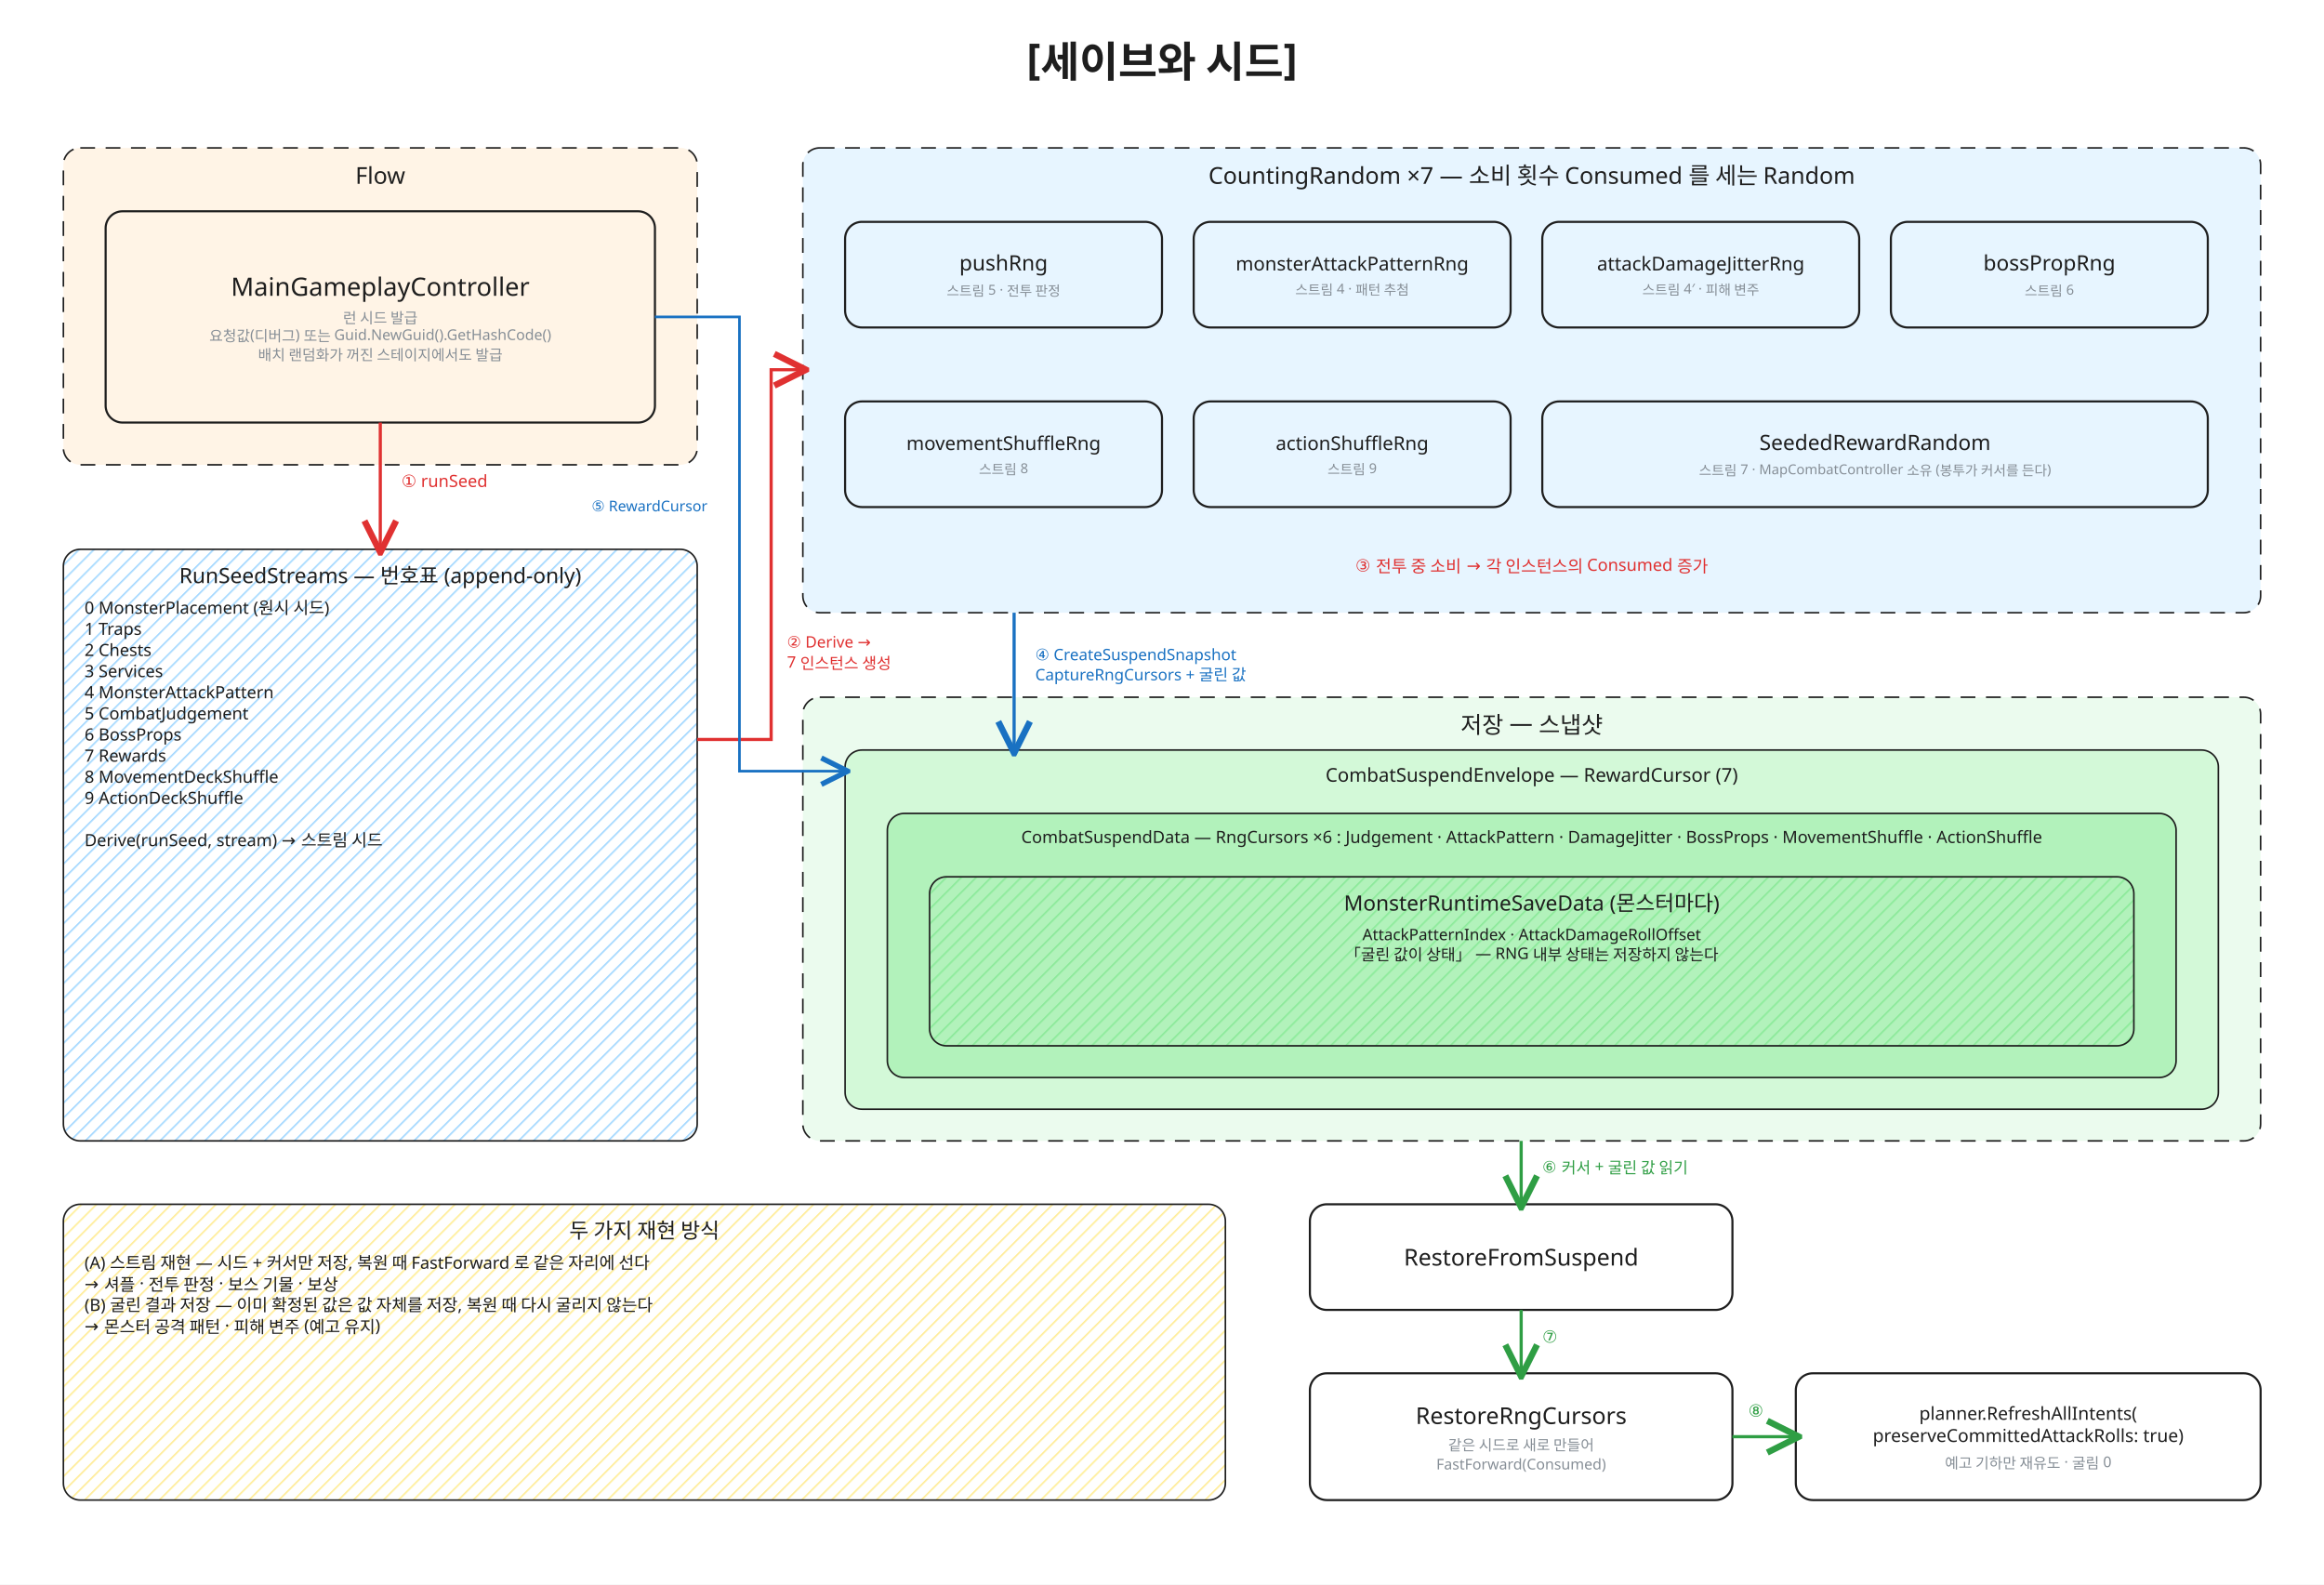
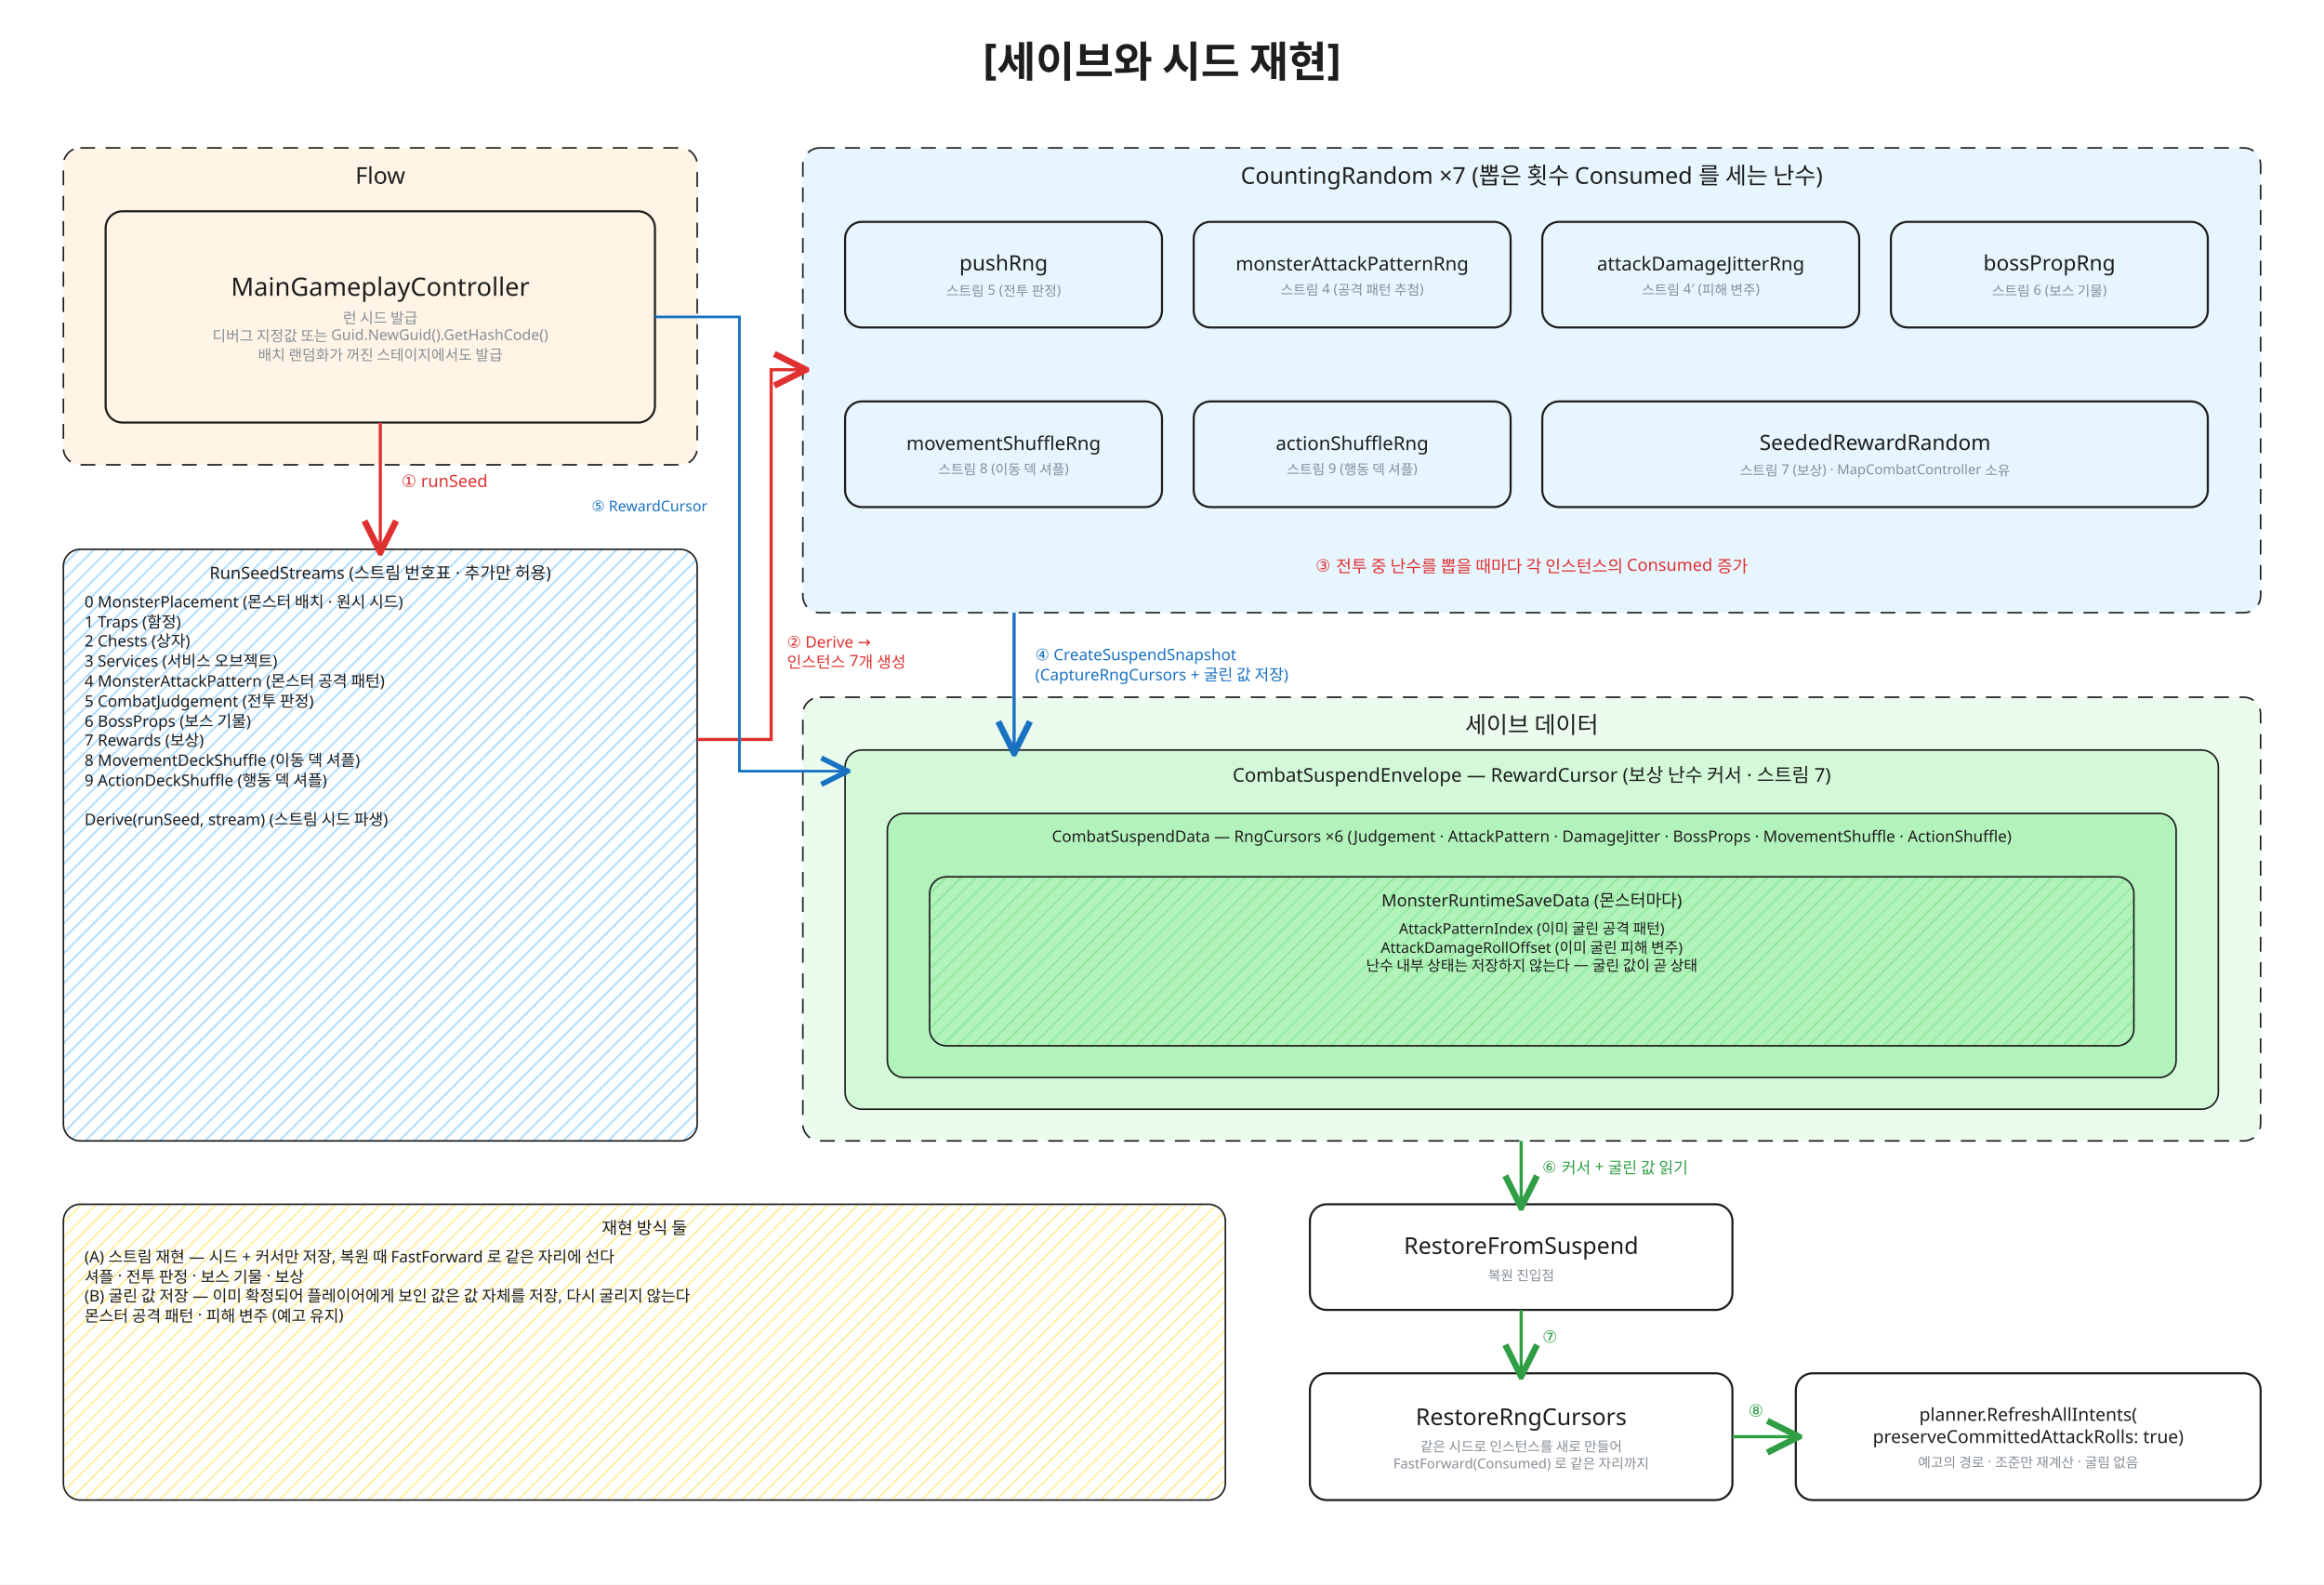
<svg xmlns="http://www.w3.org/2000/svg" width="2200" height="1500" viewBox="0 0 2200 1500">
  <defs>
    <pattern id="ha5d8ff" patternUnits="userSpaceOnUse" width="10" height="10" patternTransform="rotate(45)">
      <line x1="0" y1="0" x2="0" y2="10" stroke="#a5d8ff" stroke-width="3" />
    </pattern>
    <pattern id="h8ce99a" patternUnits="userSpaceOnUse" width="10" height="10" patternTransform="rotate(45)">
      <line x1="0" y1="0" x2="0" y2="10" stroke="#8ce99a" stroke-width="3" />
    </pattern>
    <pattern id="hffec99" patternUnits="userSpaceOnUse" width="10" height="10" patternTransform="rotate(45)">
      <line x1="0" y1="0" x2="0" y2="10" stroke="#ffec99" stroke-width="3" />
    </pattern>
    <marker id="ahe03131" markerWidth="12" markerHeight="12" refX="10" refY="6" orient="auto">
      <path d="M1,1 L11,6 L1,11" fill="none" stroke="#e03131" stroke-width="2" />
    </marker>
    <marker id="ase03131" markerWidth="12" markerHeight="12" refX="2" refY="6" orient="auto">
      <path d="M11,1 L1,6 L11,11" fill="none" stroke="#e03131" stroke-width="2" />
    </marker>
    <marker id="ah1971c2" markerWidth="12" markerHeight="12" refX="10" refY="6" orient="auto">
      <path d="M1,1 L11,6 L1,11" fill="none" stroke="#1971c2" stroke-width="2" />
    </marker>
    <marker id="as1971c2" markerWidth="12" markerHeight="12" refX="2" refY="6" orient="auto">
      <path d="M11,1 L1,6 L11,11" fill="none" stroke="#1971c2" stroke-width="2" />
    </marker>
    <marker id="ah2f9e44" markerWidth="12" markerHeight="12" refX="10" refY="6" orient="auto">
      <path d="M1,1 L11,6 L1,11" fill="none" stroke="#2f9e44" stroke-width="2" />
    </marker>
    <marker id="as2f9e44" markerWidth="12" markerHeight="12" refX="2" refY="6" orient="auto">
      <path d="M11,1 L1,6 L11,11" fill="none" stroke="#2f9e44" stroke-width="2" />
    </marker>
  </defs>
  <rect width="100%" height="100%" fill="#ffffff" />
-   <text x="1100" y="70" font-size="40" fill="#1e1e1e" text-anchor="middle" font-family="Virgil, 'Segoe Print', 'Comic Sans MS', 'Apple SD Gothic Neo', 'Noto Sans KR', sans-serif" font-weight="bold">[세이브와 시드]</text>
+   <text x="1100" y="70" font-size="40" fill="#1e1e1e" text-anchor="middle" font-family="Virgil, 'Segoe Print', 'Comic Sans MS', 'Apple SD Gothic Neo', 'Noto Sans KR', sans-serif" font-weight="bold">[세이브와 시드 재현]</text>
  <rect x="60" y="140" width="600" height="300" rx="16" fill="#fff4e6" stroke="#1e1e1e" stroke-width="1.5" stroke-dasharray="14,10" />
  <text x="360" y="174" font-size="22" fill="#1e1e1e" text-anchor="middle" font-family="Virgil, 'Segoe Print', 'Comic Sans MS', 'Apple SD Gothic Neo', 'Noto Sans KR', sans-serif" font-weight="normal">Flow</text>
  <rect x="100" y="200" width="520" height="200" rx="16" fill="none" stroke="#1e1e1e" stroke-width="2" />
  <text x="360" y="280" font-size="24" fill="#1e1e1e" text-anchor="middle" font-family="Virgil, 'Segoe Print', 'Comic Sans MS', 'Apple SD Gothic Neo', 'Noto Sans KR', sans-serif" font-weight="normal">MainGameplayController</text>
  <text x="360" y="306" font-size="14" fill="#868e96" text-anchor="middle" font-family="Virgil, 'Segoe Print', 'Comic Sans MS', 'Apple SD Gothic Neo', 'Noto Sans KR', sans-serif" font-weight="normal">런 시드 발급</text>
-   <text x="360" y="323" font-size="14" fill="#868e96" text-anchor="middle" font-family="Virgil, 'Segoe Print', 'Comic Sans MS', 'Apple SD Gothic Neo', 'Noto Sans KR', sans-serif" font-weight="normal">요청값(디버그) 또는 Guid.NewGuid().GetHashCode()</text>
+   <text x="360" y="323" font-size="14" fill="#868e96" text-anchor="middle" font-family="Virgil, 'Segoe Print', 'Comic Sans MS', 'Apple SD Gothic Neo', 'Noto Sans KR', sans-serif" font-weight="normal">디버그 지정값 또는 Guid.NewGuid().GetHashCode()</text>
  <text x="360" y="341" font-size="14" fill="#868e96" text-anchor="middle" font-family="Virgil, 'Segoe Print', 'Comic Sans MS', 'Apple SD Gothic Neo', 'Noto Sans KR', sans-serif" font-weight="normal">배치 랜덤화가 꺼진 스테이지에서도 발급</text>
  <rect x="60" y="520" width="600" height="560" rx="16" fill="url(#ha5d8ff)" stroke="#1e1e1e" stroke-width="1.5" />
-   <text x="360" y="552" font-size="20" fill="#1e1e1e" text-anchor="middle" font-family="Virgil, 'Segoe Print', 'Comic Sans MS', 'Apple SD Gothic Neo', 'Noto Sans KR', sans-serif" font-weight="normal">RunSeedStreams — 번호표 (append-only)</text>
-   <text x="80" y="581" font-size="16" fill="#1e1e1e" text-anchor="start" font-family="Virgil, 'Segoe Print', 'Comic Sans MS', 'Apple SD Gothic Neo', 'Noto Sans KR', sans-serif" font-weight="normal">0  MonsterPlacement (원시 시드)</text>
-   <text x="80" y="601" font-size="16" fill="#1e1e1e" text-anchor="start" font-family="Virgil, 'Segoe Print', 'Comic Sans MS', 'Apple SD Gothic Neo', 'Noto Sans KR', sans-serif" font-weight="normal">1  Traps</text>
-   <text x="80" y="621" font-size="16" fill="#1e1e1e" text-anchor="start" font-family="Virgil, 'Segoe Print', 'Comic Sans MS', 'Apple SD Gothic Neo', 'Noto Sans KR', sans-serif" font-weight="normal">2  Chests</text>
-   <text x="80" y="641" font-size="16" fill="#1e1e1e" text-anchor="start" font-family="Virgil, 'Segoe Print', 'Comic Sans MS', 'Apple SD Gothic Neo', 'Noto Sans KR', sans-serif" font-weight="normal">3  Services</text>
-   <text x="80" y="661" font-size="16" fill="#1e1e1e" text-anchor="start" font-family="Virgil, 'Segoe Print', 'Comic Sans MS', 'Apple SD Gothic Neo', 'Noto Sans KR', sans-serif" font-weight="normal">4  MonsterAttackPattern</text>
-   <text x="80" y="681" font-size="16" fill="#1e1e1e" text-anchor="start" font-family="Virgil, 'Segoe Print', 'Comic Sans MS', 'Apple SD Gothic Neo', 'Noto Sans KR', sans-serif" font-weight="normal">5  CombatJudgement</text>
-   <text x="80" y="701" font-size="16" fill="#1e1e1e" text-anchor="start" font-family="Virgil, 'Segoe Print', 'Comic Sans MS', 'Apple SD Gothic Neo', 'Noto Sans KR', sans-serif" font-weight="normal">6  BossProps</text>
-   <text x="80" y="721" font-size="16" fill="#1e1e1e" text-anchor="start" font-family="Virgil, 'Segoe Print', 'Comic Sans MS', 'Apple SD Gothic Neo', 'Noto Sans KR', sans-serif" font-weight="normal">7  Rewards</text>
-   <text x="80" y="741" font-size="16" fill="#1e1e1e" text-anchor="start" font-family="Virgil, 'Segoe Print', 'Comic Sans MS', 'Apple SD Gothic Neo', 'Noto Sans KR', sans-serif" font-weight="normal">8  MovementDeckShuffle</text>
-   <text x="80" y="761" font-size="16" fill="#1e1e1e" text-anchor="start" font-family="Virgil, 'Segoe Print', 'Comic Sans MS', 'Apple SD Gothic Neo', 'Noto Sans KR', sans-serif" font-weight="normal">9  ActionDeckShuffle</text>
-   <text x="80" y="781" font-size="16" fill="#1e1e1e" text-anchor="start" font-family="Virgil, 'Segoe Print', 'Comic Sans MS', 'Apple SD Gothic Neo', 'Noto Sans KR', sans-serif" font-weight="normal" />
-   <text x="80" y="801" font-size="16" fill="#1e1e1e" text-anchor="start" font-family="Virgil, 'Segoe Print', 'Comic Sans MS', 'Apple SD Gothic Neo', 'Noto Sans KR', sans-serif" font-weight="normal">Derive(runSeed, stream) → 스트림 시드</text>
+   <text x="360" y="548" font-size="16" fill="#1e1e1e" text-anchor="middle" font-family="Virgil, 'Segoe Print', 'Comic Sans MS', 'Apple SD Gothic Neo', 'Noto Sans KR', sans-serif" font-weight="normal">RunSeedStreams (스트림 번호표 · 추가만 허용)</text>
+   <text x="80" y="575" font-size="15" fill="#1e1e1e" text-anchor="start" font-family="Virgil, 'Segoe Print', 'Comic Sans MS', 'Apple SD Gothic Neo', 'Noto Sans KR', sans-serif" font-weight="normal">0  MonsterPlacement  (몬스터 배치 · 원시 시드)</text>
+   <text x="80" y="594" font-size="15" fill="#1e1e1e" text-anchor="start" font-family="Virgil, 'Segoe Print', 'Comic Sans MS', 'Apple SD Gothic Neo', 'Noto Sans KR', sans-serif" font-weight="normal">1  Traps  (함정)</text>
+   <text x="80" y="612" font-size="15" fill="#1e1e1e" text-anchor="start" font-family="Virgil, 'Segoe Print', 'Comic Sans MS', 'Apple SD Gothic Neo', 'Noto Sans KR', sans-serif" font-weight="normal">2  Chests  (상자)</text>
+   <text x="80" y="631" font-size="15" fill="#1e1e1e" text-anchor="start" font-family="Virgil, 'Segoe Print', 'Comic Sans MS', 'Apple SD Gothic Neo', 'Noto Sans KR', sans-serif" font-weight="normal">3  Services  (서비스 오브젝트)</text>
+   <text x="80" y="650" font-size="15" fill="#1e1e1e" text-anchor="start" font-family="Virgil, 'Segoe Print', 'Comic Sans MS', 'Apple SD Gothic Neo', 'Noto Sans KR', sans-serif" font-weight="normal">4  MonsterAttackPattern  (몬스터 공격 패턴)</text>
+   <text x="80" y="669" font-size="15" fill="#1e1e1e" text-anchor="start" font-family="Virgil, 'Segoe Print', 'Comic Sans MS', 'Apple SD Gothic Neo', 'Noto Sans KR', sans-serif" font-weight="normal">5  CombatJudgement  (전투 판정)</text>
+   <text x="80" y="688" font-size="15" fill="#1e1e1e" text-anchor="start" font-family="Virgil, 'Segoe Print', 'Comic Sans MS', 'Apple SD Gothic Neo', 'Noto Sans KR', sans-serif" font-weight="normal">6  BossProps  (보스 기물)</text>
+   <text x="80" y="706" font-size="15" fill="#1e1e1e" text-anchor="start" font-family="Virgil, 'Segoe Print', 'Comic Sans MS', 'Apple SD Gothic Neo', 'Noto Sans KR', sans-serif" font-weight="normal">7  Rewards  (보상)</text>
+   <text x="80" y="725" font-size="15" fill="#1e1e1e" text-anchor="start" font-family="Virgil, 'Segoe Print', 'Comic Sans MS', 'Apple SD Gothic Neo', 'Noto Sans KR', sans-serif" font-weight="normal">8  MovementDeckShuffle  (이동 덱 셔플)</text>
+   <text x="80" y="744" font-size="15" fill="#1e1e1e" text-anchor="start" font-family="Virgil, 'Segoe Print', 'Comic Sans MS', 'Apple SD Gothic Neo', 'Noto Sans KR', sans-serif" font-weight="normal">9  ActionDeckShuffle  (행동 덱 셔플)</text>
+   <text x="80" y="762" font-size="15" fill="#1e1e1e" text-anchor="start" font-family="Virgil, 'Segoe Print', 'Comic Sans MS', 'Apple SD Gothic Neo', 'Noto Sans KR', sans-serif" font-weight="normal" />
+   <text x="80" y="781" font-size="15" fill="#1e1e1e" text-anchor="start" font-family="Virgil, 'Segoe Print', 'Comic Sans MS', 'Apple SD Gothic Neo', 'Noto Sans KR', sans-serif" font-weight="normal">Derive(runSeed, stream)  (스트림 시드 파생)</text>
  <polyline points="360,400 360,520" fill="none" stroke="#e03131" stroke-width="3" marker-end="url(#ahe03131)" />
  <text x="380" y="461" font-size="16" fill="#e03131" text-anchor="start" font-family="Virgil, 'Segoe Print', 'Comic Sans MS', 'Apple SD Gothic Neo', 'Noto Sans KR', sans-serif" font-weight="normal">① runSeed</text>
  <rect x="760" y="140" width="1380" height="440" rx="16" fill="#e7f5ff" stroke="#1e1e1e" stroke-width="1.5" stroke-dasharray="14,10" />
-   <text x="1450" y="174" font-size="22" fill="#1e1e1e" text-anchor="middle" font-family="Virgil, 'Segoe Print', 'Comic Sans MS', 'Apple SD Gothic Neo', 'Noto Sans KR', sans-serif" font-weight="normal">CountingRandom ×7 — 소비 횟수 Consumed 를 세는 Random</text>
+   <text x="1450" y="174" font-size="22" fill="#1e1e1e" text-anchor="middle" font-family="Virgil, 'Segoe Print', 'Comic Sans MS', 'Apple SD Gothic Neo', 'Noto Sans KR', sans-serif" font-weight="normal">CountingRandom ×7 (뽑은 횟수 Consumed 를 세는 난수)</text>
  <rect x="800" y="210" width="300" height="100" rx="16" fill="none" stroke="#1e1e1e" stroke-width="2" />
  <text x="950" y="256" font-size="20" fill="#1e1e1e" text-anchor="middle" font-family="Virgil, 'Segoe Print', 'Comic Sans MS', 'Apple SD Gothic Neo', 'Noto Sans KR', sans-serif" font-weight="normal">pushRng</text>
-   <text x="950" y="280" font-size="13" fill="#868e96" text-anchor="middle" font-family="Virgil, 'Segoe Print', 'Comic Sans MS', 'Apple SD Gothic Neo', 'Noto Sans KR', sans-serif" font-weight="normal">스트림 5 · 전투 판정</text>
+   <text x="950" y="280" font-size="13" fill="#868e96" text-anchor="middle" font-family="Virgil, 'Segoe Print', 'Comic Sans MS', 'Apple SD Gothic Neo', 'Noto Sans KR', sans-serif" font-weight="normal">스트림 5 (전투 판정)</text>
  <rect x="1130" y="210" width="300" height="100" rx="16" fill="none" stroke="#1e1e1e" stroke-width="2" />
  <text x="1280" y="256" font-size="18" fill="#1e1e1e" text-anchor="middle" font-family="Virgil, 'Segoe Print', 'Comic Sans MS', 'Apple SD Gothic Neo', 'Noto Sans KR', sans-serif" font-weight="normal">monsterAttackPatternRng</text>
-   <text x="1280" y="279" font-size="13" fill="#868e96" text-anchor="middle" font-family="Virgil, 'Segoe Print', 'Comic Sans MS', 'Apple SD Gothic Neo', 'Noto Sans KR', sans-serif" font-weight="normal">스트림 4 · 패턴 추첨</text>
+   <text x="1280" y="279" font-size="13" fill="#868e96" text-anchor="middle" font-family="Virgil, 'Segoe Print', 'Comic Sans MS', 'Apple SD Gothic Neo', 'Noto Sans KR', sans-serif" font-weight="normal">스트림 4 (공격 패턴 추첨)</text>
  <rect x="1460" y="210" width="300" height="100" rx="16" fill="none" stroke="#1e1e1e" stroke-width="2" />
  <text x="1610" y="256" font-size="18" fill="#1e1e1e" text-anchor="middle" font-family="Virgil, 'Segoe Print', 'Comic Sans MS', 'Apple SD Gothic Neo', 'Noto Sans KR', sans-serif" font-weight="normal">attackDamageJitterRng</text>
-   <text x="1610" y="279" font-size="13" fill="#868e96" text-anchor="middle" font-family="Virgil, 'Segoe Print', 'Comic Sans MS', 'Apple SD Gothic Neo', 'Noto Sans KR', sans-serif" font-weight="normal">스트림 4′ · 피해 변주</text>
+   <text x="1610" y="279" font-size="13" fill="#868e96" text-anchor="middle" font-family="Virgil, 'Segoe Print', 'Comic Sans MS', 'Apple SD Gothic Neo', 'Noto Sans KR', sans-serif" font-weight="normal">스트림 4′ (피해 변주)</text>
  <rect x="1790" y="210" width="300" height="100" rx="16" fill="none" stroke="#1e1e1e" stroke-width="2" />
  <text x="1940" y="256" font-size="20" fill="#1e1e1e" text-anchor="middle" font-family="Virgil, 'Segoe Print', 'Comic Sans MS', 'Apple SD Gothic Neo', 'Noto Sans KR', sans-serif" font-weight="normal">bossPropRng</text>
-   <text x="1940" y="280" font-size="13" fill="#868e96" text-anchor="middle" font-family="Virgil, 'Segoe Print', 'Comic Sans MS', 'Apple SD Gothic Neo', 'Noto Sans KR', sans-serif" font-weight="normal">스트림 6</text>
+   <text x="1940" y="280" font-size="13" fill="#868e96" text-anchor="middle" font-family="Virgil, 'Segoe Print', 'Comic Sans MS', 'Apple SD Gothic Neo', 'Noto Sans KR', sans-serif" font-weight="normal">스트림 6 (보스 기물)</text>
  <rect x="800" y="380" width="300" height="100" rx="16" fill="none" stroke="#1e1e1e" stroke-width="2" />
  <text x="950" y="426" font-size="18" fill="#1e1e1e" text-anchor="middle" font-family="Virgil, 'Segoe Print', 'Comic Sans MS', 'Apple SD Gothic Neo', 'Noto Sans KR', sans-serif" font-weight="normal">movementShuffleRng</text>
-   <text x="950" y="449" font-size="13" fill="#868e96" text-anchor="middle" font-family="Virgil, 'Segoe Print', 'Comic Sans MS', 'Apple SD Gothic Neo', 'Noto Sans KR', sans-serif" font-weight="normal">스트림 8</text>
+   <text x="950" y="449" font-size="13" fill="#868e96" text-anchor="middle" font-family="Virgil, 'Segoe Print', 'Comic Sans MS', 'Apple SD Gothic Neo', 'Noto Sans KR', sans-serif" font-weight="normal">스트림 8 (이동 덱 셔플)</text>
  <rect x="1130" y="380" width="300" height="100" rx="16" fill="none" stroke="#1e1e1e" stroke-width="2" />
  <text x="1280" y="426" font-size="18" fill="#1e1e1e" text-anchor="middle" font-family="Virgil, 'Segoe Print', 'Comic Sans MS', 'Apple SD Gothic Neo', 'Noto Sans KR', sans-serif" font-weight="normal">actionShuffleRng</text>
-   <text x="1280" y="449" font-size="13" fill="#868e96" text-anchor="middle" font-family="Virgil, 'Segoe Print', 'Comic Sans MS', 'Apple SD Gothic Neo', 'Noto Sans KR', sans-serif" font-weight="normal">스트림 9</text>
+   <text x="1280" y="449" font-size="13" fill="#868e96" text-anchor="middle" font-family="Virgil, 'Segoe Print', 'Comic Sans MS', 'Apple SD Gothic Neo', 'Noto Sans KR', sans-serif" font-weight="normal">스트림 9 (행동 덱 셔플)</text>
  <rect x="1460" y="380" width="630" height="100" rx="16" fill="none" stroke="#1e1e1e" stroke-width="2" />
  <text x="1775" y="426" font-size="20" fill="#1e1e1e" text-anchor="middle" font-family="Virgil, 'Segoe Print', 'Comic Sans MS', 'Apple SD Gothic Neo', 'Noto Sans KR', sans-serif" font-weight="normal">SeededRewardRandom</text>
-   <text x="1775" y="450" font-size="13" fill="#868e96" text-anchor="middle" font-family="Virgil, 'Segoe Print', 'Comic Sans MS', 'Apple SD Gothic Neo', 'Noto Sans KR', sans-serif" font-weight="normal">스트림 7 · MapCombatController 소유 (봉투가 커서를 든다)</text>
-   <text x="1450" y="541" font-size="16" fill="#e03131" text-anchor="middle" font-family="Virgil, 'Segoe Print', 'Comic Sans MS', 'Apple SD Gothic Neo', 'Noto Sans KR', sans-serif" font-weight="normal">③ 전투 중 소비 → 각 인스턴스의 Consumed 증가</text>
+   <text x="1775" y="450" font-size="13" fill="#868e96" text-anchor="middle" font-family="Virgil, 'Segoe Print', 'Comic Sans MS', 'Apple SD Gothic Neo', 'Noto Sans KR', sans-serif" font-weight="normal">스트림 7 (보상) · MapCombatController 소유</text>
+   <text x="1450" y="541" font-size="16" fill="#e03131" text-anchor="middle" font-family="Virgil, 'Segoe Print', 'Comic Sans MS', 'Apple SD Gothic Neo', 'Noto Sans KR', sans-serif" font-weight="normal">③ 전투 중 난수를 뽑을 때마다 각 인스턴스의 Consumed 증가</text>
  <polyline points="660,700 730,700 730,350 760,350" fill="none" stroke="#e03131" stroke-width="3" marker-end="url(#ahe03131)" />
  <text x="745" y="613" font-size="15" fill="#e03131" text-anchor="start" font-family="Virgil, 'Segoe Print', 'Comic Sans MS', 'Apple SD Gothic Neo', 'Noto Sans KR', sans-serif" font-weight="normal">② Derive →</text>
-   <text x="745" y="632" font-size="15" fill="#e03131" text-anchor="start" font-family="Virgil, 'Segoe Print', 'Comic Sans MS', 'Apple SD Gothic Neo', 'Noto Sans KR', sans-serif" font-weight="normal">7 인스턴스 생성</text>
+   <text x="745" y="632" font-size="15" fill="#e03131" text-anchor="start" font-family="Virgil, 'Segoe Print', 'Comic Sans MS', 'Apple SD Gothic Neo', 'Noto Sans KR', sans-serif" font-weight="normal">인스턴스 7개 생성</text>
  <rect x="760" y="660" width="1380" height="420" rx="16" fill="#ebfbee" stroke="#1e1e1e" stroke-width="1.5" stroke-dasharray="14,10" />
-   <text x="1450" y="694" font-size="22" fill="#1e1e1e" text-anchor="middle" font-family="Virgil, 'Segoe Print', 'Comic Sans MS', 'Apple SD Gothic Neo', 'Noto Sans KR', sans-serif" font-weight="normal">저장 — 스냅샷</text>
+   <text x="1450" y="694" font-size="22" fill="#1e1e1e" text-anchor="middle" font-family="Virgil, 'Segoe Print', 'Comic Sans MS', 'Apple SD Gothic Neo', 'Noto Sans KR', sans-serif" font-weight="normal">세이브 데이터</text>
  <rect x="800" y="710" width="1300" height="340" rx="16" fill="#d3f9d8" stroke="#1e1e1e" stroke-width="1.5" />
-   <text x="1450" y="740" font-size="18" fill="#1e1e1e" text-anchor="middle" font-family="Virgil, 'Segoe Print', 'Comic Sans MS', 'Apple SD Gothic Neo', 'Noto Sans KR', sans-serif" font-weight="normal">CombatSuspendEnvelope  —  RewardCursor (7)</text>
+   <text x="1450" y="740" font-size="18" fill="#1e1e1e" text-anchor="middle" font-family="Virgil, 'Segoe Print', 'Comic Sans MS', 'Apple SD Gothic Neo', 'Noto Sans KR', sans-serif" font-weight="normal">CombatSuspendEnvelope  —  RewardCursor  (보상 난수 커서 · 스트림 7)</text>
  <rect x="840" y="770" width="1220" height="250" rx="16" fill="#b2f2bb" stroke="#1e1e1e" stroke-width="1.5" />
-   <text x="1450" y="798" font-size="16" fill="#1e1e1e" text-anchor="middle" font-family="Virgil, 'Segoe Print', 'Comic Sans MS', 'Apple SD Gothic Neo', 'Noto Sans KR', sans-serif" font-weight="normal">CombatSuspendData  —  RngCursors ×6 : Judgement · AttackPattern · DamageJitter · BossProps · MovementShuffle · ActionShuffle</text>
+   <text x="1450" y="797" font-size="15" fill="#1e1e1e" text-anchor="middle" font-family="Virgil, 'Segoe Print', 'Comic Sans MS', 'Apple SD Gothic Neo', 'Noto Sans KR', sans-serif" font-weight="normal">CombatSuspendData  —  RngCursors ×6  (Judgement · AttackPattern · DamageJitter · BossProps · MovementShuffle · ActionShuffle)</text>
  <rect x="880" y="830" width="1140" height="160" rx="16" fill="url(#h8ce99a)" stroke="#1e1e1e" stroke-width="1.5" />
-   <text x="1450" y="862" font-size="20" fill="#1e1e1e" text-anchor="middle" font-family="Virgil, 'Segoe Print', 'Comic Sans MS', 'Apple SD Gothic Neo', 'Noto Sans KR', sans-serif" font-weight="normal">MonsterRuntimeSaveData (몬스터마다)</text>
-   <text x="1450" y="890" font-size="15" fill="#1e1e1e" text-anchor="middle" font-family="Virgil, 'Segoe Print', 'Comic Sans MS', 'Apple SD Gothic Neo', 'Noto Sans KR', sans-serif" font-weight="normal">AttackPatternIndex · AttackDamageRollOffset</text>
-   <text x="1450" y="909" font-size="15" fill="#1e1e1e" text-anchor="middle" font-family="Virgil, 'Segoe Print', 'Comic Sans MS', 'Apple SD Gothic Neo', 'Noto Sans KR', sans-serif" font-weight="normal">「굴린 값이 상태」 — RNG 내부 상태는 저장하지 않는다</text>
+   <text x="1450" y="858" font-size="16" fill="#1e1e1e" text-anchor="middle" font-family="Virgil, 'Segoe Print', 'Comic Sans MS', 'Apple SD Gothic Neo', 'Noto Sans KR', sans-serif" font-weight="normal">MonsterRuntimeSaveData (몬스터마다)</text>
+   <text x="1450" y="884" font-size="14" fill="#1e1e1e" text-anchor="middle" font-family="Virgil, 'Segoe Print', 'Comic Sans MS', 'Apple SD Gothic Neo', 'Noto Sans KR', sans-serif" font-weight="normal">AttackPatternIndex  (이미 굴린 공격 패턴)</text>
+   <text x="1450" y="902" font-size="14" fill="#1e1e1e" text-anchor="middle" font-family="Virgil, 'Segoe Print', 'Comic Sans MS', 'Apple SD Gothic Neo', 'Noto Sans KR', sans-serif" font-weight="normal">AttackDamageRollOffset  (이미 굴린 피해 변주)</text>
+   <text x="1450" y="919" font-size="14" fill="#1e1e1e" text-anchor="middle" font-family="Virgil, 'Segoe Print', 'Comic Sans MS', 'Apple SD Gothic Neo', 'Noto Sans KR', sans-serif" font-weight="normal">난수 내부 상태는 저장하지 않는다 — 굴린 값이 곧 상태</text>
  <polyline points="960,580 960,710" fill="none" stroke="#1971c2" stroke-width="3" marker-end="url(#ah1971c2)" />
  <text x="980" y="625" font-size="15" fill="#1971c2" text-anchor="start" font-family="Virgil, 'Segoe Print', 'Comic Sans MS', 'Apple SD Gothic Neo', 'Noto Sans KR', sans-serif" font-weight="normal">④ CreateSuspendSnapshot</text>
-   <text x="980" y="644" font-size="15" fill="#1971c2" text-anchor="start" font-family="Virgil, 'Segoe Print', 'Comic Sans MS', 'Apple SD Gothic Neo', 'Noto Sans KR', sans-serif" font-weight="normal">CaptureRngCursors + 굴린 값</text>
+   <text x="980" y="644" font-size="15" fill="#1971c2" text-anchor="start" font-family="Virgil, 'Segoe Print', 'Comic Sans MS', 'Apple SD Gothic Neo', 'Noto Sans KR', sans-serif" font-weight="normal">(CaptureRngCursors + 굴린 값 저장)</text>
  <polyline points="620,300 700,300 700,730 800,730" fill="none" stroke="#1971c2" stroke-width="2.5" marker-end="url(#ah1971c2)" />
  <text x="560" y="484" font-size="14" fill="#1971c2" text-anchor="start" font-family="Virgil, 'Segoe Print', 'Comic Sans MS', 'Apple SD Gothic Neo', 'Noto Sans KR', sans-serif" font-weight="normal">⑤ RewardCursor</text>
  <rect x="1240" y="1140" width="400" height="100" rx="16" fill="none" stroke="#1e1e1e" stroke-width="2" />
-   <text x="1440" y="1198" font-size="22" fill="#1e1e1e" text-anchor="middle" font-family="Virgil, 'Segoe Print', 'Comic Sans MS', 'Apple SD Gothic Neo', 'Noto Sans KR', sans-serif" font-weight="normal">RestoreFromSuspend</text>
+   <text x="1440" y="1187" font-size="22" fill="#1e1e1e" text-anchor="middle" font-family="Virgil, 'Segoe Print', 'Comic Sans MS', 'Apple SD Gothic Neo', 'Noto Sans KR', sans-serif" font-weight="normal">RestoreFromSuspend</text>
+   <text x="1440" y="1212" font-size="13" fill="#868e96" text-anchor="middle" font-family="Virgil, 'Segoe Print', 'Comic Sans MS', 'Apple SD Gothic Neo', 'Noto Sans KR', sans-serif" font-weight="normal">복원 진입점</text>
  <polyline points="1440,1080 1440,1140" fill="none" stroke="#2f9e44" stroke-width="3" marker-end="url(#ah2f9e44)" />
  <text x="1460" y="1110" font-size="15" fill="#2f9e44" text-anchor="start" font-family="Virgil, 'Segoe Print', 'Comic Sans MS', 'Apple SD Gothic Neo', 'Noto Sans KR', sans-serif" font-weight="normal">⑥ 커서 + 굴린 값 읽기</text>
  <rect x="1240" y="1300" width="400" height="120" rx="16" fill="none" stroke="#1e1e1e" stroke-width="2" />
-   <text x="1440" y="1348" font-size="22" fill="#1e1e1e" text-anchor="middle" font-family="Virgil, 'Segoe Print', 'Comic Sans MS', 'Apple SD Gothic Neo', 'Noto Sans KR', sans-serif" font-weight="normal">RestoreRngCursors</text>
-   <text x="1440" y="1373" font-size="14" fill="#868e96" text-anchor="middle" font-family="Virgil, 'Segoe Print', 'Comic Sans MS', 'Apple SD Gothic Neo', 'Noto Sans KR', sans-serif" font-weight="normal">같은 시드로 새로 만들어</text>
-   <text x="1440" y="1391" font-size="14" fill="#868e96" text-anchor="middle" font-family="Virgil, 'Segoe Print', 'Comic Sans MS', 'Apple SD Gothic Neo', 'Noto Sans KR', sans-serif" font-weight="normal">FastForward(Consumed)</text>
+   <text x="1440" y="1349" font-size="22" fill="#1e1e1e" text-anchor="middle" font-family="Virgil, 'Segoe Print', 'Comic Sans MS', 'Apple SD Gothic Neo', 'Noto Sans KR', sans-serif" font-weight="normal">RestoreRngCursors</text>
+   <text x="1440" y="1374" font-size="13" fill="#868e96" text-anchor="middle" font-family="Virgil, 'Segoe Print', 'Comic Sans MS', 'Apple SD Gothic Neo', 'Noto Sans KR', sans-serif" font-weight="normal">같은 시드로 인스턴스를 새로 만들어</text>
+   <text x="1440" y="1390" font-size="13" fill="#868e96" text-anchor="middle" font-family="Virgil, 'Segoe Print', 'Comic Sans MS', 'Apple SD Gothic Neo', 'Noto Sans KR', sans-serif" font-weight="normal">FastForward(Consumed) 로 같은 자리까지</text>
  <polyline points="1440,1240 1440,1300" fill="none" stroke="#2f9e44" stroke-width="3" marker-end="url(#ah2f9e44)" />
  <text x="1460" y="1271" font-size="16" fill="#2f9e44" text-anchor="start" font-family="Virgil, 'Segoe Print', 'Comic Sans MS', 'Apple SD Gothic Neo', 'Noto Sans KR', sans-serif" font-weight="normal">⑦</text>
  <rect x="1700" y="1300" width="440" height="120" rx="16" fill="none" stroke="#1e1e1e" stroke-width="2" />
-   <text x="1920" y="1344" font-size="17" fill="#1e1e1e" text-anchor="middle" font-family="Virgil, 'Segoe Print', 'Comic Sans MS', 'Apple SD Gothic Neo', 'Noto Sans KR', sans-serif" font-weight="normal">planner.RefreshAllIntents(</text>
-   <text x="1920" y="1365" font-size="17" fill="#1e1e1e" text-anchor="middle" font-family="Virgil, 'Segoe Print', 'Comic Sans MS', 'Apple SD Gothic Neo', 'Noto Sans KR', sans-serif" font-weight="normal"> preserveCommittedAttackRolls: true)</text>
-   <text x="1920" y="1390" font-size="14" fill="#868e96" text-anchor="middle" font-family="Virgil, 'Segoe Print', 'Comic Sans MS', 'Apple SD Gothic Neo', 'Noto Sans KR', sans-serif" font-weight="normal">예고 기하만 재유도 · 굴림 0</text>
+   <text x="1920" y="1345" font-size="17" fill="#1e1e1e" text-anchor="middle" font-family="Virgil, 'Segoe Print', 'Comic Sans MS', 'Apple SD Gothic Neo', 'Noto Sans KR', sans-serif" font-weight="normal">planner.RefreshAllIntents(</text>
+   <text x="1920" y="1366" font-size="17" fill="#1e1e1e" text-anchor="middle" font-family="Virgil, 'Segoe Print', 'Comic Sans MS', 'Apple SD Gothic Neo', 'Noto Sans KR', sans-serif" font-weight="normal"> preserveCommittedAttackRolls: true)</text>
+   <text x="1920" y="1389" font-size="13" fill="#868e96" text-anchor="middle" font-family="Virgil, 'Segoe Print', 'Comic Sans MS', 'Apple SD Gothic Neo', 'Noto Sans KR', sans-serif" font-weight="normal">예고의 경로 · 조준만 재계산 · 굴림 없음</text>
  <polyline points="1640,1360 1700,1360" fill="none" stroke="#2f9e44" stroke-width="3" marker-end="url(#ah2f9e44)" />
  <text x="1655" y="1341" font-size="16" fill="#2f9e44" text-anchor="start" font-family="Virgil, 'Segoe Print', 'Comic Sans MS', 'Apple SD Gothic Neo', 'Noto Sans KR', sans-serif" font-weight="normal">⑧</text>
  <rect x="60" y="1140" width="1100" height="280" rx="16" fill="url(#hffec99)" stroke="#1e1e1e" stroke-width="1.5" />
-   <text x="610" y="1172" font-size="20" fill="#1e1e1e" text-anchor="middle" font-family="Virgil, 'Segoe Print', 'Comic Sans MS', 'Apple SD Gothic Neo', 'Noto Sans KR', sans-serif" font-weight="normal">두 가지 재현 방식</text>
-   <text x="80" y="1201" font-size="16" fill="#1e1e1e" text-anchor="start" font-family="Virgil, 'Segoe Print', 'Comic Sans MS', 'Apple SD Gothic Neo', 'Noto Sans KR', sans-serif" font-weight="normal">(A) 스트림 재현 — 시드 + 커서만 저장, 복원 때 FastForward 로 같은 자리에 선다</text>
-   <text x="80" y="1221" font-size="16" fill="#1e1e1e" text-anchor="start" font-family="Virgil, 'Segoe Print', 'Comic Sans MS', 'Apple SD Gothic Neo', 'Noto Sans KR', sans-serif" font-weight="normal">     → 셔플 · 전투 판정 · 보스 기물 · 보상</text>
-   <text x="80" y="1241" font-size="16" fill="#1e1e1e" text-anchor="start" font-family="Virgil, 'Segoe Print', 'Comic Sans MS', 'Apple SD Gothic Neo', 'Noto Sans KR', sans-serif" font-weight="normal">(B) 굴린 결과 저장 — 이미 확정된 값은 값 자체를 저장, 복원 때 다시 굴리지 않는다</text>
-   <text x="80" y="1261" font-size="16" fill="#1e1e1e" text-anchor="start" font-family="Virgil, 'Segoe Print', 'Comic Sans MS', 'Apple SD Gothic Neo', 'Noto Sans KR', sans-serif" font-weight="normal">     → 몬스터 공격 패턴 · 피해 변주 (예고 유지)</text>
+   <text x="610" y="1168" font-size="16" fill="#1e1e1e" text-anchor="middle" font-family="Virgil, 'Segoe Print', 'Comic Sans MS', 'Apple SD Gothic Neo', 'Noto Sans KR', sans-serif" font-weight="normal">재현 방식 둘</text>
+   <text x="80" y="1195" font-size="15" fill="#1e1e1e" text-anchor="start" font-family="Virgil, 'Segoe Print', 'Comic Sans MS', 'Apple SD Gothic Neo', 'Noto Sans KR', sans-serif" font-weight="normal">(A) 스트림 재현  — 시드 + 커서만 저장, 복원 때 FastForward 로 같은 자리에 선다</text>
+   <text x="80" y="1214" font-size="15" fill="#1e1e1e" text-anchor="start" font-family="Virgil, 'Segoe Print', 'Comic Sans MS', 'Apple SD Gothic Neo', 'Noto Sans KR', sans-serif" font-weight="normal">      셔플 · 전투 판정 · 보스 기물 · 보상</text>
+   <text x="80" y="1232" font-size="15" fill="#1e1e1e" text-anchor="start" font-family="Virgil, 'Segoe Print', 'Comic Sans MS', 'Apple SD Gothic Neo', 'Noto Sans KR', sans-serif" font-weight="normal">(B) 굴린 값 저장  — 이미 확정되어 플레이어에게 보인 값은 값 자체를 저장, 다시 굴리지 않는다</text>
+   <text x="80" y="1251" font-size="15" fill="#1e1e1e" text-anchor="start" font-family="Virgil, 'Segoe Print', 'Comic Sans MS', 'Apple SD Gothic Neo', 'Noto Sans KR', sans-serif" font-weight="normal">      몬스터 공격 패턴 · 피해 변주 (예고 유지)</text>
</svg>
